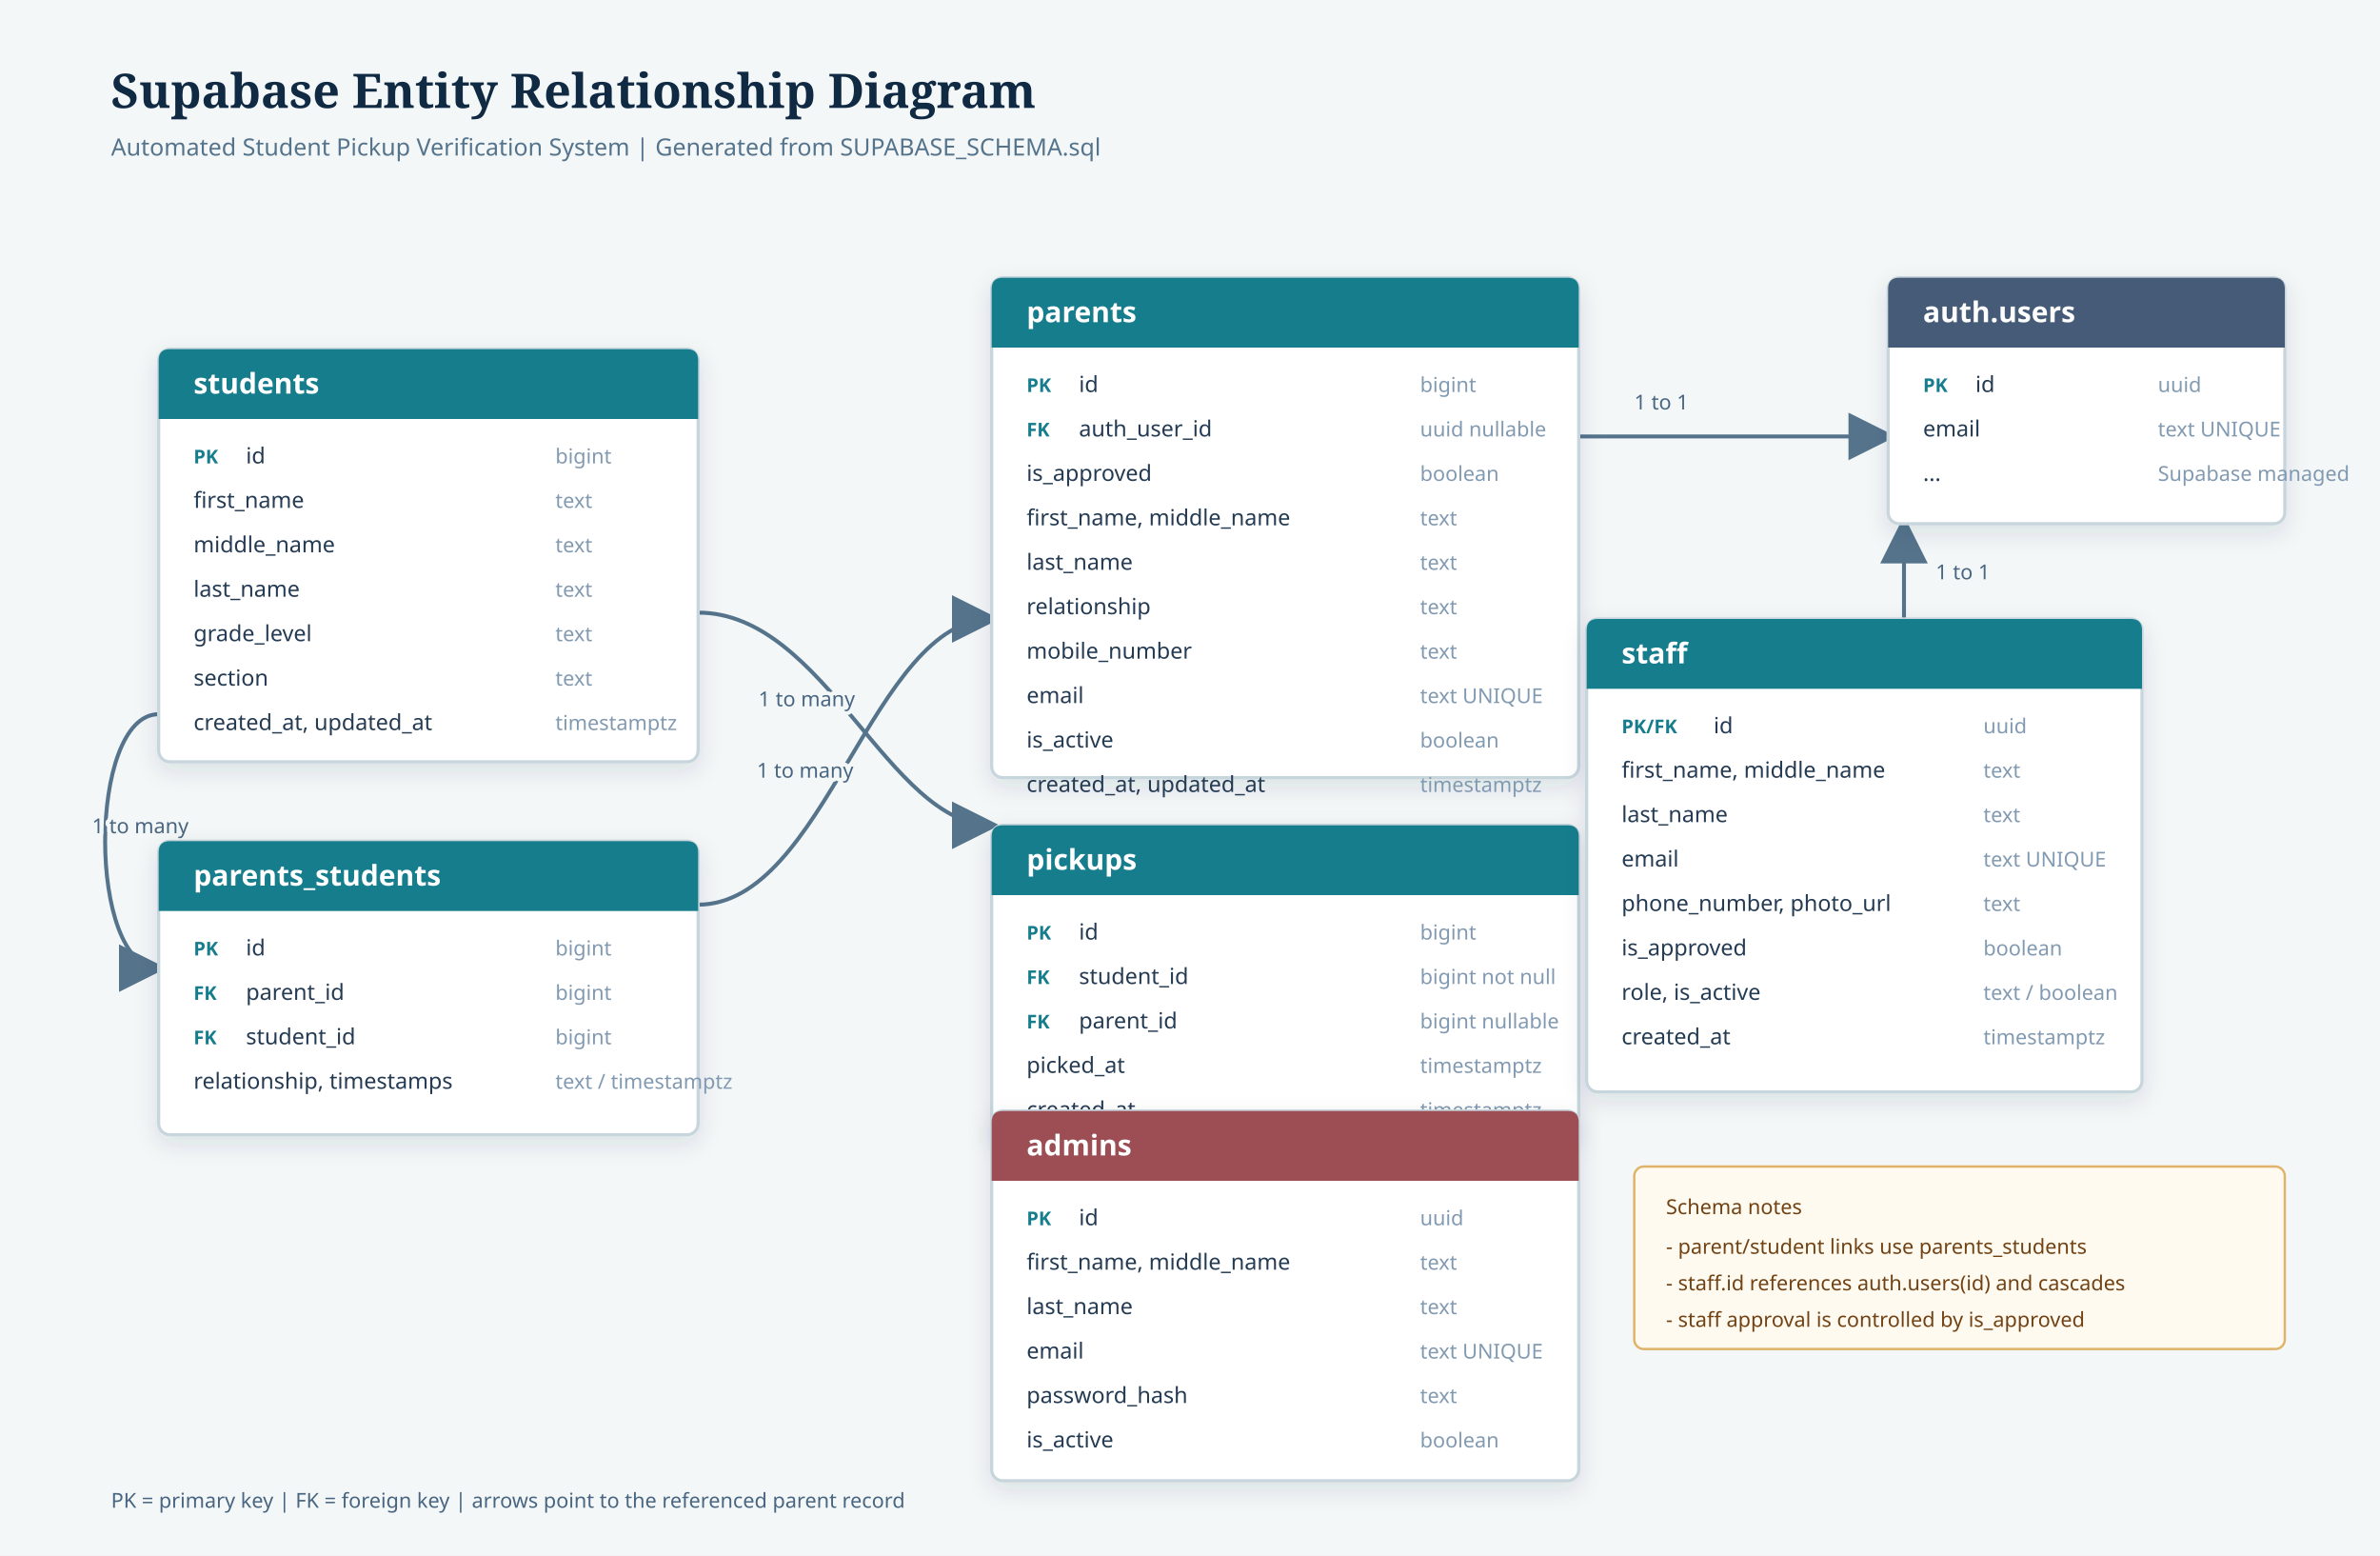
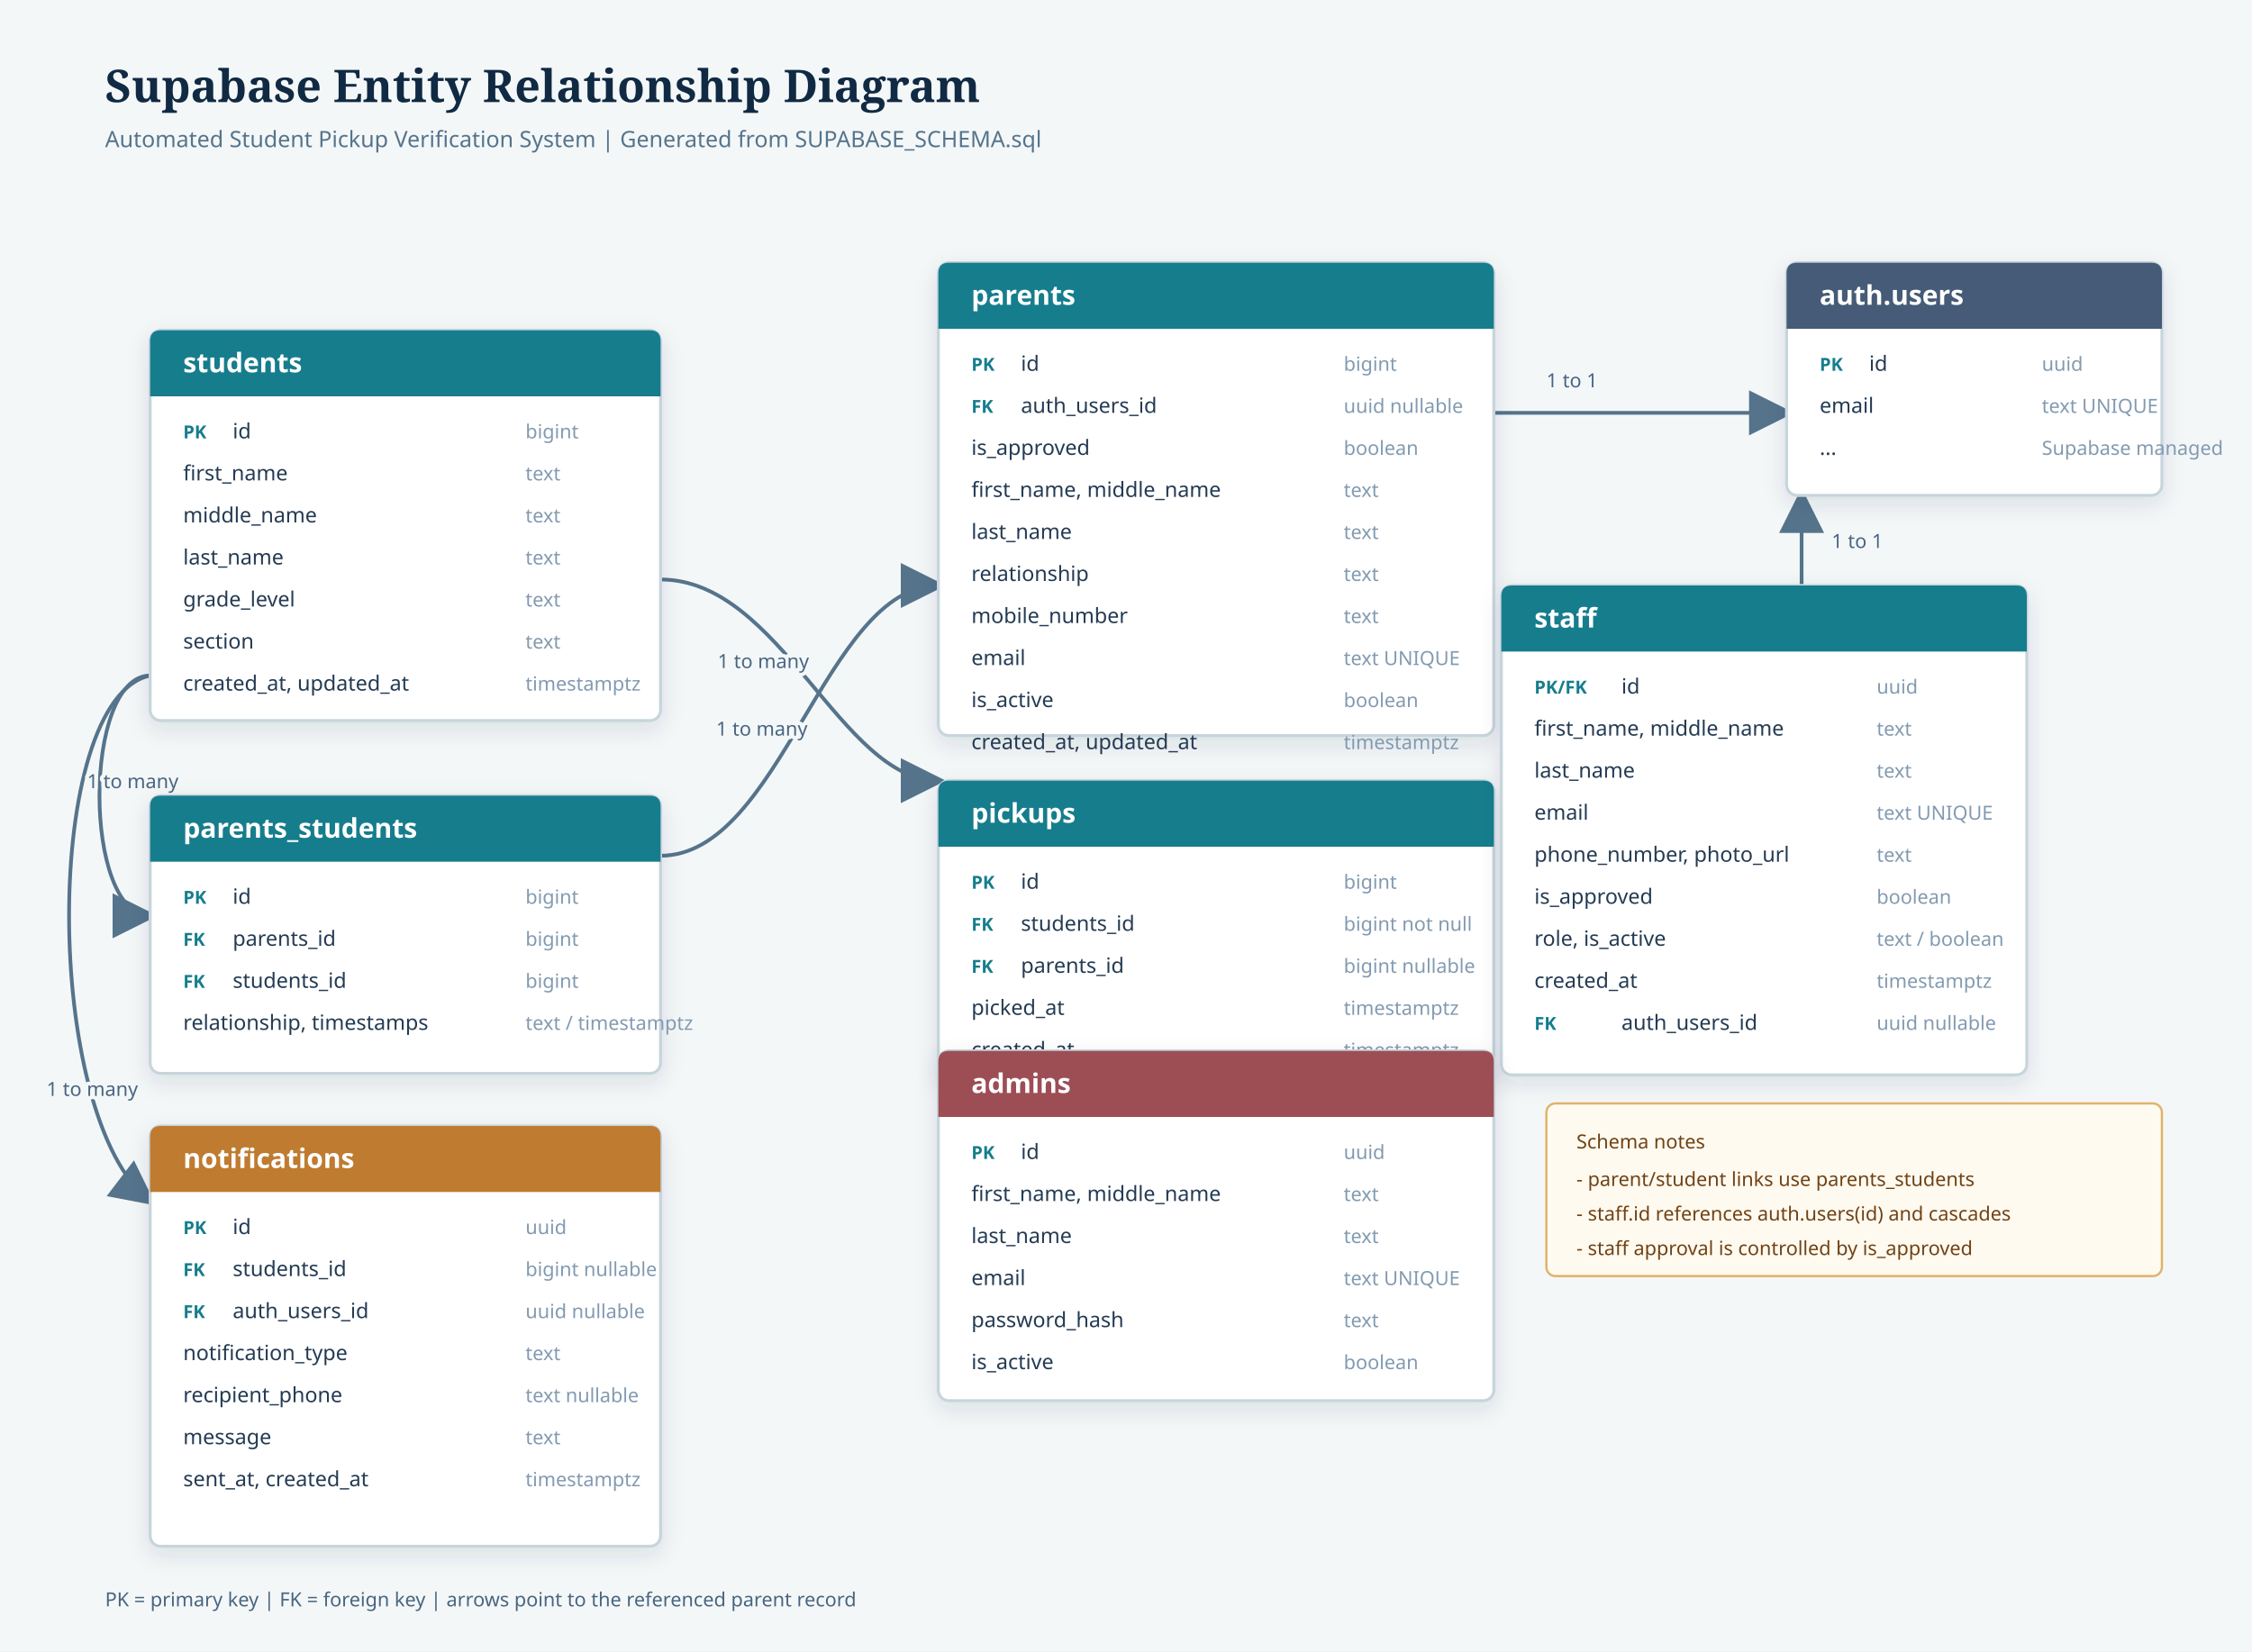
- <svg xmlns="http://www.w3.org/2000/svg" width="1500" height="980" viewBox="0 0 1500 980" role="img" aria-labelledby="title desc">
+ <svg xmlns="http://www.w3.org/2000/svg" width="1500" height="1100" viewBox="0 0 1500 1100" role="img" aria-labelledby="title desc">
  <defs>
    <filter id="shadow" x="-20%" y="-20%" width="140%" height="140%">
      <feDropShadow dx="0" dy="5" stdDeviation="7" flood-color="#102a43" flood-opacity="0.12" />
    </filter>
    <marker id="arrow" markerWidth="12" markerHeight="12" refX="10" refY="6" orient="auto">
      <path d="M0,0 L12,6 L0,12 Z" fill="#55748c" />
    </marker>
    <style>
      .canvas { fill: #f4f7f8; }
      .title { font: 700 30px Georgia, serif; fill: #102a43; }
      .subtitle { font: 15px 'Segoe UI', sans-serif; fill: #55748c; }
      .table { fill: #ffffff; stroke: #c7d5dc; stroke-width: 2; filter: url(#shadow); }
      .header { fill: #167d8d; }
      .header-auth { fill: #455b77; }
      .header-log { fill: #bf7b30; }
      .header-admin { fill: #9d4e55; }
      .table-name { font: 700 18px 'Segoe UI', sans-serif; fill: #ffffff; }
      .field { font: 14px 'Segoe UI', sans-serif; fill: #243b53; }
      .type { font: 13px 'Segoe UI', sans-serif; fill: #829ab1; }
      .key { font: 700 12px 'Segoe UI', sans-serif; fill: #167d8d; }
      .relation { stroke: #55748c; stroke-width: 2.5; fill: none; marker-end: url(#arrow); }
      .relation-label { font: 13px 'Segoe UI', sans-serif; fill: #486581; paint-order: stroke; stroke: #f4f7f8; stroke-width: 5px; stroke-linejoin: round; }
      .note { fill: #fffaf0; stroke: #e0b36a; stroke-width: 1.5; }
      .note-text { font: 13px 'Segoe UI', sans-serif; fill: #704214; }
      .legend { font: 13px 'Segoe UI', sans-serif; fill: #486581; }
    </style>
  </defs>
-   <rect class="canvas" width="1500" height="980" />
+   <rect class="canvas" width="1500" height="1100" />
  <text class="title" x="70" y="68">Supabase Entity Relationship Diagram</text>
  <text class="subtitle" x="70" y="98">Automated Student Pickup Verification System | Generated from SUPABASE_SCHEMA.sql</text>
  <path class="relation" d="M440 386 C520 386 560 520 625 520" />
  <path class="relation" d="M100 450 C55 450 55 610 100 610" />
+   <path class="relation" d="M100 450 C28 465 28 745 100 800" />
  <path class="relation" d="M440 570 C520 570 550 390 625 390" />
  <path class="relation" d="M995 275 C1070 275 1110 275 1190 275" />
  <path class="relation" d="M1200 390 C1200 360 1200 350 1200 330" />
  <text class="relation-label" x="478" y="445">1 to many</text>
  <text class="relation-label" x="58" y="525">1 to many</text>
+   <text class="relation-label" x="31" y="730">1 to many</text>
  <text class="relation-label" x="477" y="490">1 to many</text>
  <text class="relation-label" x="1030" y="258">1 to 1</text>
  <text class="relation-label" x="1220" y="365">1 to 1</text>
  <g>
    <rect class="table" x="100" y="220" width="340" height="260" rx="7" />
    <path class="header" d="M100 227 Q100 220 107 220 H433 Q440 220 440 227 V264 H100 Z" />
    <text class="table-name" x="122" y="248">students</text>
    <text class="key" x="122" y="292">PK</text>
    <text class="field" x="155" y="292">id</text>
    <text class="type" x="350" y="292">bigint</text>
    <text class="field" x="122" y="320">first_name</text>
    <text class="type" x="350" y="320">text</text>
    <text class="field" x="122" y="348">middle_name</text>
    <text class="type" x="350" y="348">text</text>
    <text class="field" x="122" y="376">last_name</text>
    <text class="type" x="350" y="376">text</text>
    <text class="field" x="122" y="404">grade_level</text>
    <text class="type" x="350" y="404">text</text>
    <text class="field" x="122" y="432">section</text>
    <text class="type" x="350" y="432">text</text>
    <text class="field" x="122" y="460">created_at, updated_at</text>
    <text class="type" x="350" y="460">timestamptz</text>
  </g>
  <g>
    <rect class="table" x="625" y="175" width="370" height="315" rx="7" />
    <path class="header" d="M625 182 Q625 175 632 175 H988 Q995 175 995 182 V219 H625 Z" />
    <text class="table-name" x="647" y="203">parents</text>
    <text class="key" x="647" y="247">PK</text>
    <text class="field" x="680" y="247">id</text>
    <text class="type" x="895" y="247">bigint</text>
    <text class="key" x="647" y="275">FK</text>
-     <text class="field" x="680" y="275">auth_user_id</text>
+     <text class="field" x="680" y="275">auth_users_id</text>
    <text class="type" x="895" y="275">uuid nullable</text>
    <text class="field" x="647" y="303">is_approved</text>
    <text class="type" x="895" y="303">boolean</text>
    <text class="field" x="647" y="331">first_name, middle_name</text>
    <text class="type" x="895" y="331">text</text>
    <text class="field" x="647" y="359">last_name</text>
    <text class="type" x="895" y="359">text</text>
    <text class="field" x="647" y="387">relationship</text>
    <text class="type" x="895" y="387">text</text>
    <text class="field" x="647" y="415">mobile_number</text>
    <text class="type" x="895" y="415">text</text>
    <text class="field" x="647" y="443">email</text>
    <text class="type" x="895" y="443">text UNIQUE</text>
    <text class="field" x="647" y="471">is_active</text>
    <text class="type" x="895" y="471">boolean</text>
    <text class="field" x="647" y="499">created_at, updated_at</text>
    <text class="type" x="895" y="499">timestamptz</text>
  </g>
  <g>
    <rect class="table" x="100" y="530" width="340" height="185" rx="7" />
    <path class="header" d="M100 537 Q100 530 107 530 H433 Q440 530 440 537 V574 H100 Z" />
    <text class="table-name" x="122" y="558">parents_students</text>
    <text class="key" x="122" y="602">PK</text>
    <text class="field" x="155" y="602">id</text>
    <text class="type" x="350" y="602">bigint</text>
    <text class="key" x="122" y="630">FK</text>
-     <text class="field" x="155" y="630">parent_id</text>
+     <text class="field" x="155" y="630">parents_id</text>
    <text class="type" x="350" y="630">bigint</text>
    <text class="key" x="122" y="658">FK</text>
-     <text class="field" x="155" y="658">student_id</text>
+     <text class="field" x="155" y="658">students_id</text>
    <text class="type" x="350" y="658">bigint</text>
    <text class="field" x="122" y="686">relationship, timestamps</text>
    <text class="type" x="350" y="686">text / timestamptz</text>
  </g>
  <g>
    <rect class="table" x="625" y="520" width="370" height="198" rx="7" />
    <path class="header" d="M625 527 Q625 520 632 520 H988 Q995 520 995 527 V564 H625 Z" />
    <text class="table-name" x="647" y="548">pickups</text>
    <text class="key" x="647" y="592">PK</text>
    <text class="field" x="680" y="592">id</text>
    <text class="type" x="895" y="592">bigint</text>
    <text class="key" x="647" y="620">FK</text>
-     <text class="field" x="680" y="620">student_id</text>
+     <text class="field" x="680" y="620">students_id</text>
    <text class="type" x="895" y="620">bigint not null</text>
    <text class="key" x="647" y="648">FK</text>
-     <text class="field" x="680" y="648">parent_id</text>
+     <text class="field" x="680" y="648">parents_id</text>
    <text class="type" x="895" y="648">bigint nullable</text>
    <text class="field" x="647" y="676">picked_at</text>
    <text class="type" x="895" y="676">timestamptz</text>
    <text class="field" x="647" y="704">created_at</text>
    <text class="type" x="895" y="704">timestamptz</text>
  </g>
  <g>
    <rect class="table" x="1190" y="175" width="250" height="155" rx="7" />
    <path class="header-auth" d="M1190 182 Q1190 175 1197 175 H1433 Q1440 175 1440 182 V219 H1190 Z" />
    <text class="table-name" x="1212" y="203">auth.users</text>
    <text class="key" x="1212" y="247">PK</text>
    <text class="field" x="1245" y="247">id</text>
    <text class="type" x="1360" y="247">uuid</text>
    <text class="field" x="1212" y="275">email</text>
    <text class="type" x="1360" y="275">text UNIQUE</text>
    <text class="field" x="1212" y="303">...</text>
    <text class="type" x="1360" y="303">Supabase managed</text>
  </g>
  <g>
-     <rect class="table" x="1000" y="390" width="350" height="298" rx="7" />
+     <rect class="table" x="1000" y="390" width="350" height="326" rx="7" />
    <path class="header" d="M1000 397 Q1000 390 1007 390 H1343 Q1350 390 1350 397 V434 H1000 Z" />
    <text class="table-name" x="1022" y="418">staff</text>
    <text class="key" x="1022" y="462">PK/FK</text>
    <text class="field" x="1080" y="462">id</text>
    <text class="type" x="1250" y="462">uuid</text>
    <text class="field" x="1022" y="490">first_name, middle_name</text>
    <text class="type" x="1250" y="490">text</text>
    <text class="field" x="1022" y="518">last_name</text>
    <text class="type" x="1250" y="518">text</text>
    <text class="field" x="1022" y="546">email</text>
    <text class="type" x="1250" y="546">text UNIQUE</text>
    <text class="field" x="1022" y="574">phone_number, photo_url</text>
    <text class="type" x="1250" y="574">text</text>
    <text class="field" x="1022" y="602">is_approved</text>
    <text class="type" x="1250" y="602">boolean</text>
    <text class="field" x="1022" y="630">role, is_active</text>
    <text class="type" x="1250" y="630">text / boolean</text>
    <text class="field" x="1022" y="658">created_at</text>
    <text class="type" x="1250" y="658">timestamptz</text>
+     <text class="key" x="1022" y="686">FK</text>
+     <text class="field" x="1080" y="686">auth_users_id</text>
+     <text class="type" x="1250" y="686">uuid nullable</text>
  </g>
  <g>
    <rect class="table" x="625" y="700" width="370" height="233" rx="7" />
    <path class="header-admin" d="M625 707 Q625 700 632 700 H988 Q995 700 995 707 V744 H625 Z" />
    <text class="table-name" x="647" y="728">admins</text>
    <text class="key" x="647" y="772">PK</text>
    <text class="field" x="680" y="772">id</text>
    <text class="type" x="895" y="772">uuid</text>
    <text class="field" x="647" y="800">first_name, middle_name</text>
    <text class="type" x="895" y="800">text</text>
    <text class="field" x="647" y="828">last_name</text>
    <text class="type" x="895" y="828">text</text>
    <text class="field" x="647" y="856">email</text>
    <text class="type" x="895" y="856">text UNIQUE</text>
    <text class="field" x="647" y="884">password_hash</text>
    <text class="type" x="895" y="884">text</text>
    <text class="field" x="647" y="912">is_active</text>
    <text class="type" x="895" y="912">boolean</text>
  </g>
+   <g>
+     <rect class="table" x="100" y="750" width="340" height="280" rx="7" />
+     <path class="header-log" d="M100 757 Q100 750 107 750 H433 Q440 750 440 757 V794 H100 Z" />
+     <text class="table-name" x="122" y="778">notifications</text>
+     <text class="key" x="122" y="822">PK</text>
+     <text class="field" x="155" y="822">id</text>
+     <text class="type" x="350" y="822">uuid</text>
+     <text class="key" x="122" y="850">FK</text>
+     <text class="field" x="155" y="850">students_id</text>
+     <text class="type" x="350" y="850">bigint nullable</text>
+     <text class="key" x="122" y="878">FK</text>
+     <text class="field" x="155" y="878">auth_users_id</text>
+     <text class="type" x="350" y="878">uuid nullable</text>
+     <text class="field" x="122" y="906">notification_type</text>
+     <text class="type" x="350" y="906">text</text>
+     <text class="field" x="122" y="934">recipient_phone</text>
+     <text class="type" x="350" y="934">text nullable</text>
+     <text class="field" x="122" y="962">message</text>
+     <text class="type" x="350" y="962">text</text>
+     <text class="field" x="122" y="990">sent_at, created_at</text>
+     <text class="type" x="350" y="990">timestamptz</text>
+   </g>
  <rect class="note" x="1030" y="735" width="410" height="115" rx="6" />
  <text class="note-text" x="1050" y="765">Schema notes</text>
  <text class="note-text" x="1050" y="790">- parent/student links use parents_students</text>
  <text class="note-text" x="1050" y="813">- staff.id references auth.users(id) and cascades</text>
  <text class="note-text" x="1050" y="836">- staff approval is controlled by is_approved</text>
-   <text class="legend" x="70" y="950">PK = primary key | FK = foreign key | arrows point to the referenced parent record</text>
+   <text class="legend" x="70" y="1070">PK = primary key | FK = foreign key | arrows point to the referenced parent record</text>
</svg>
